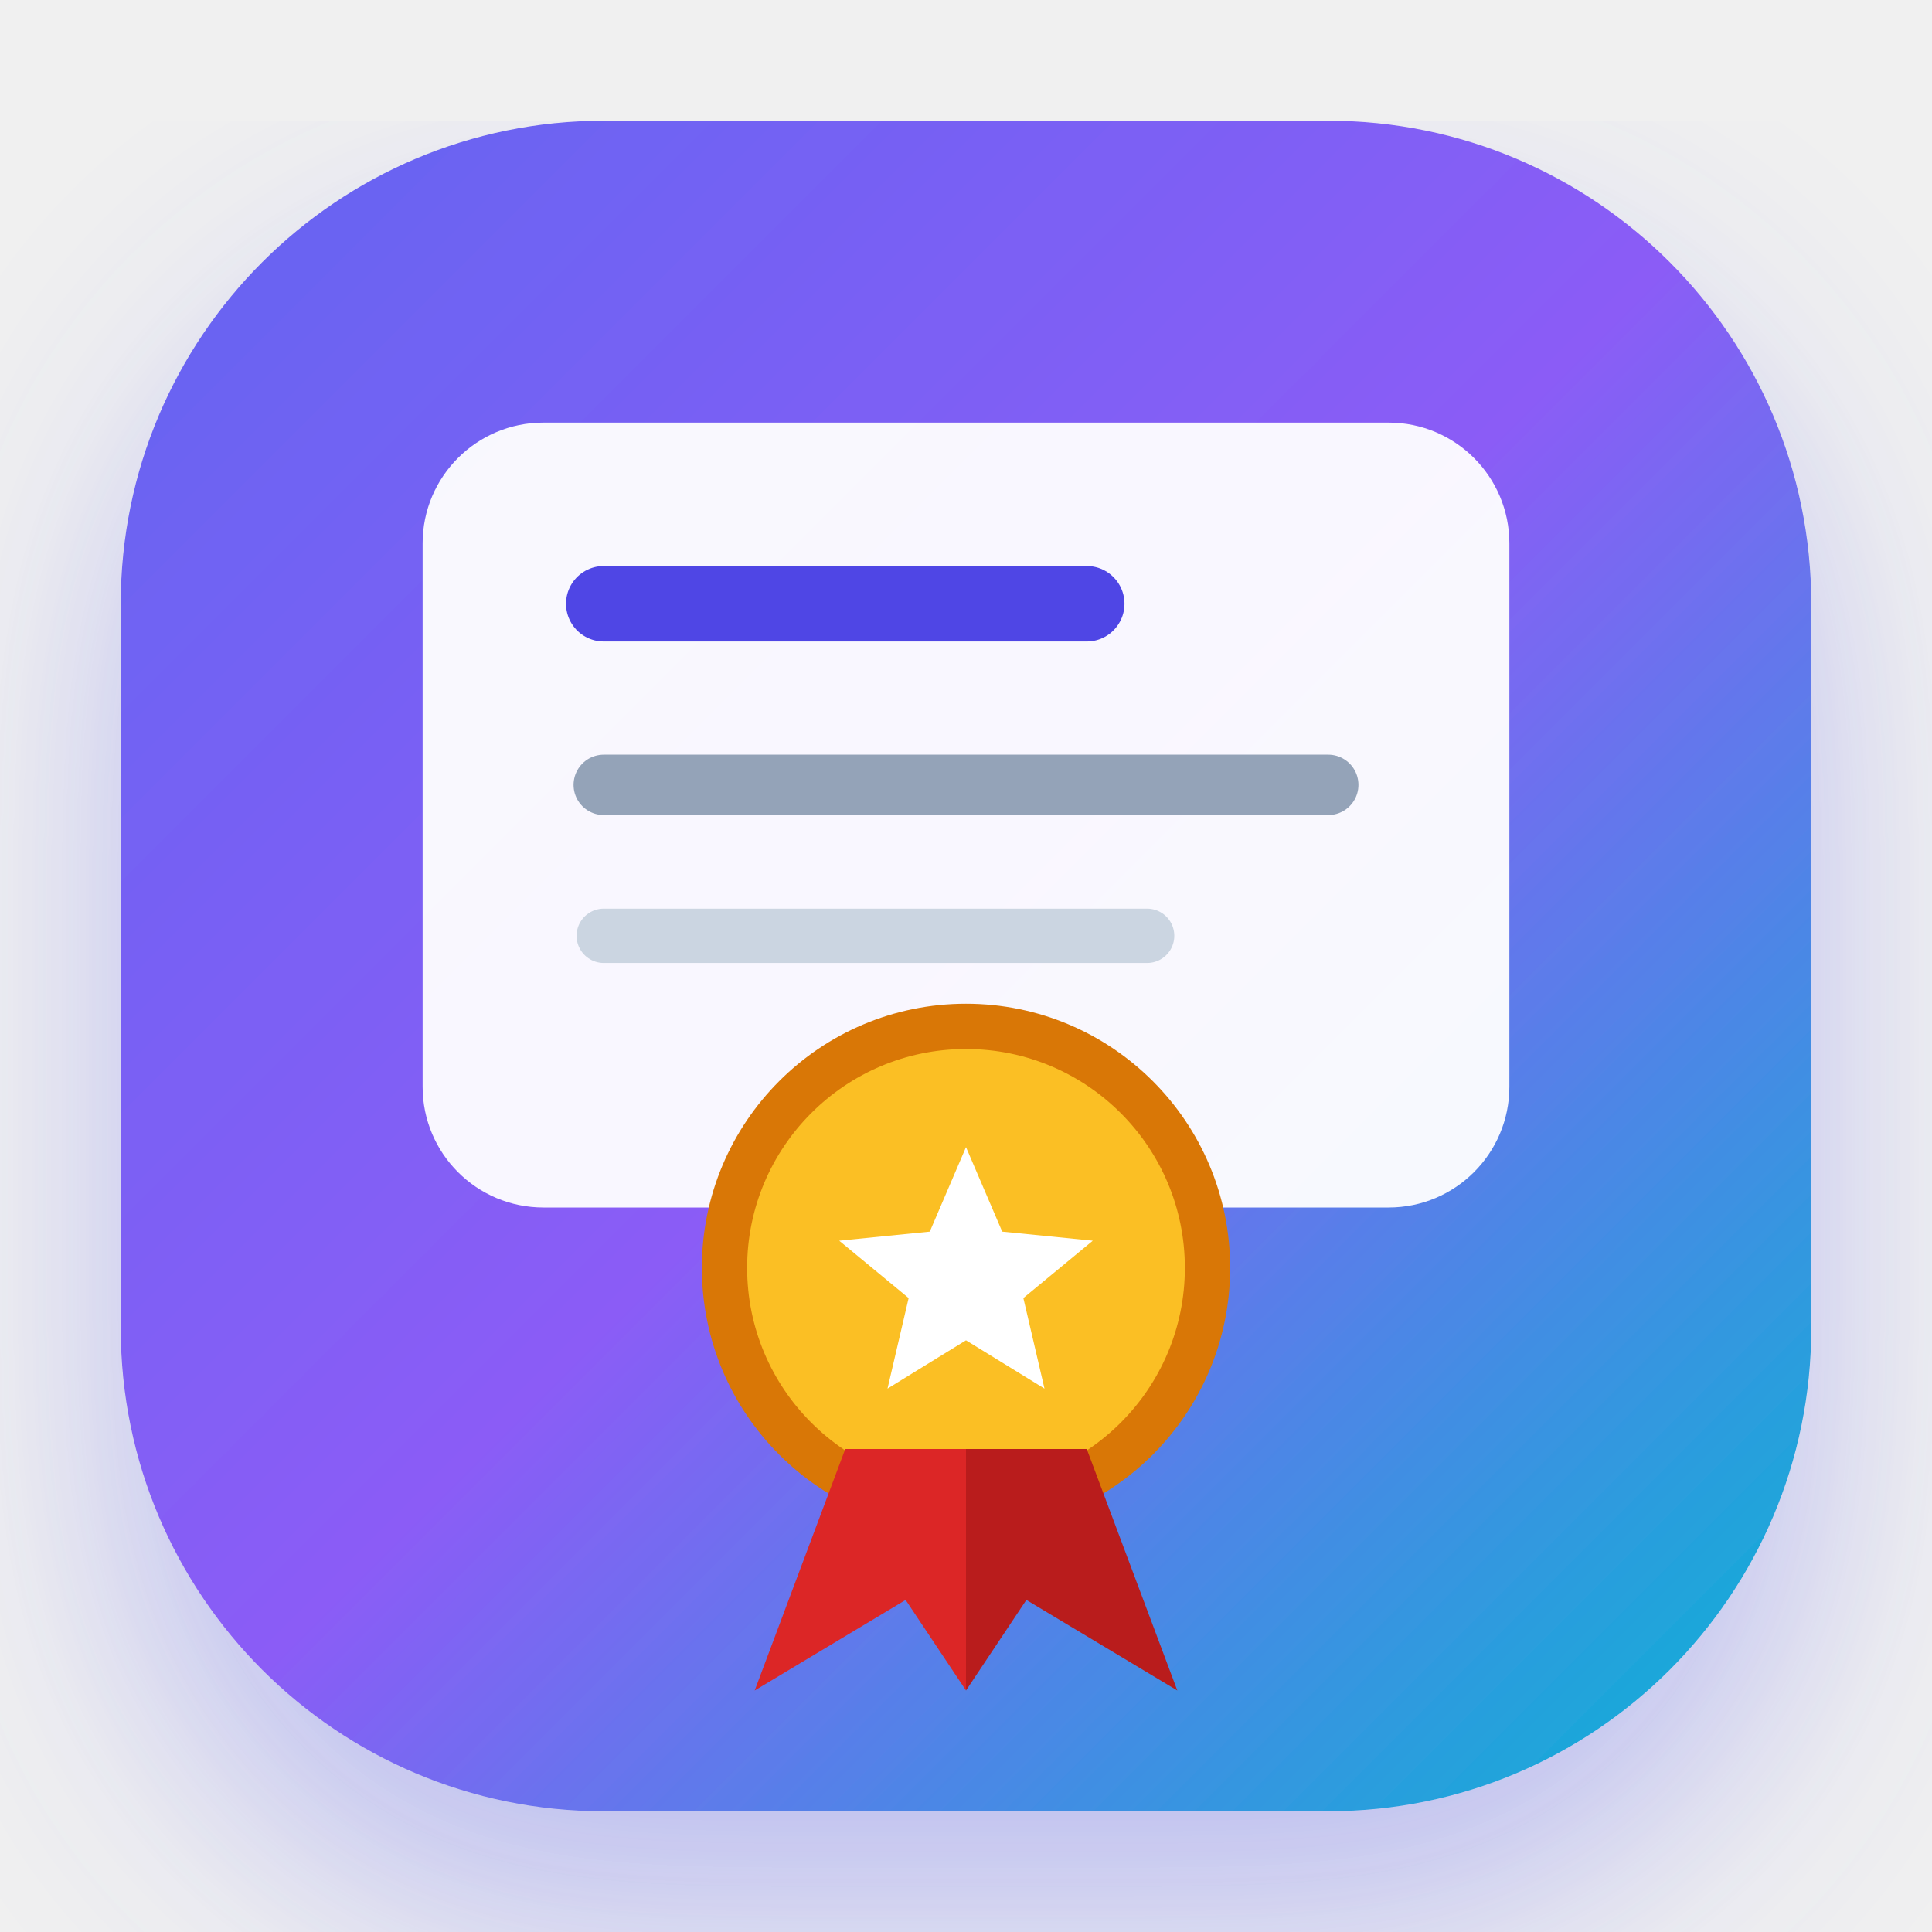
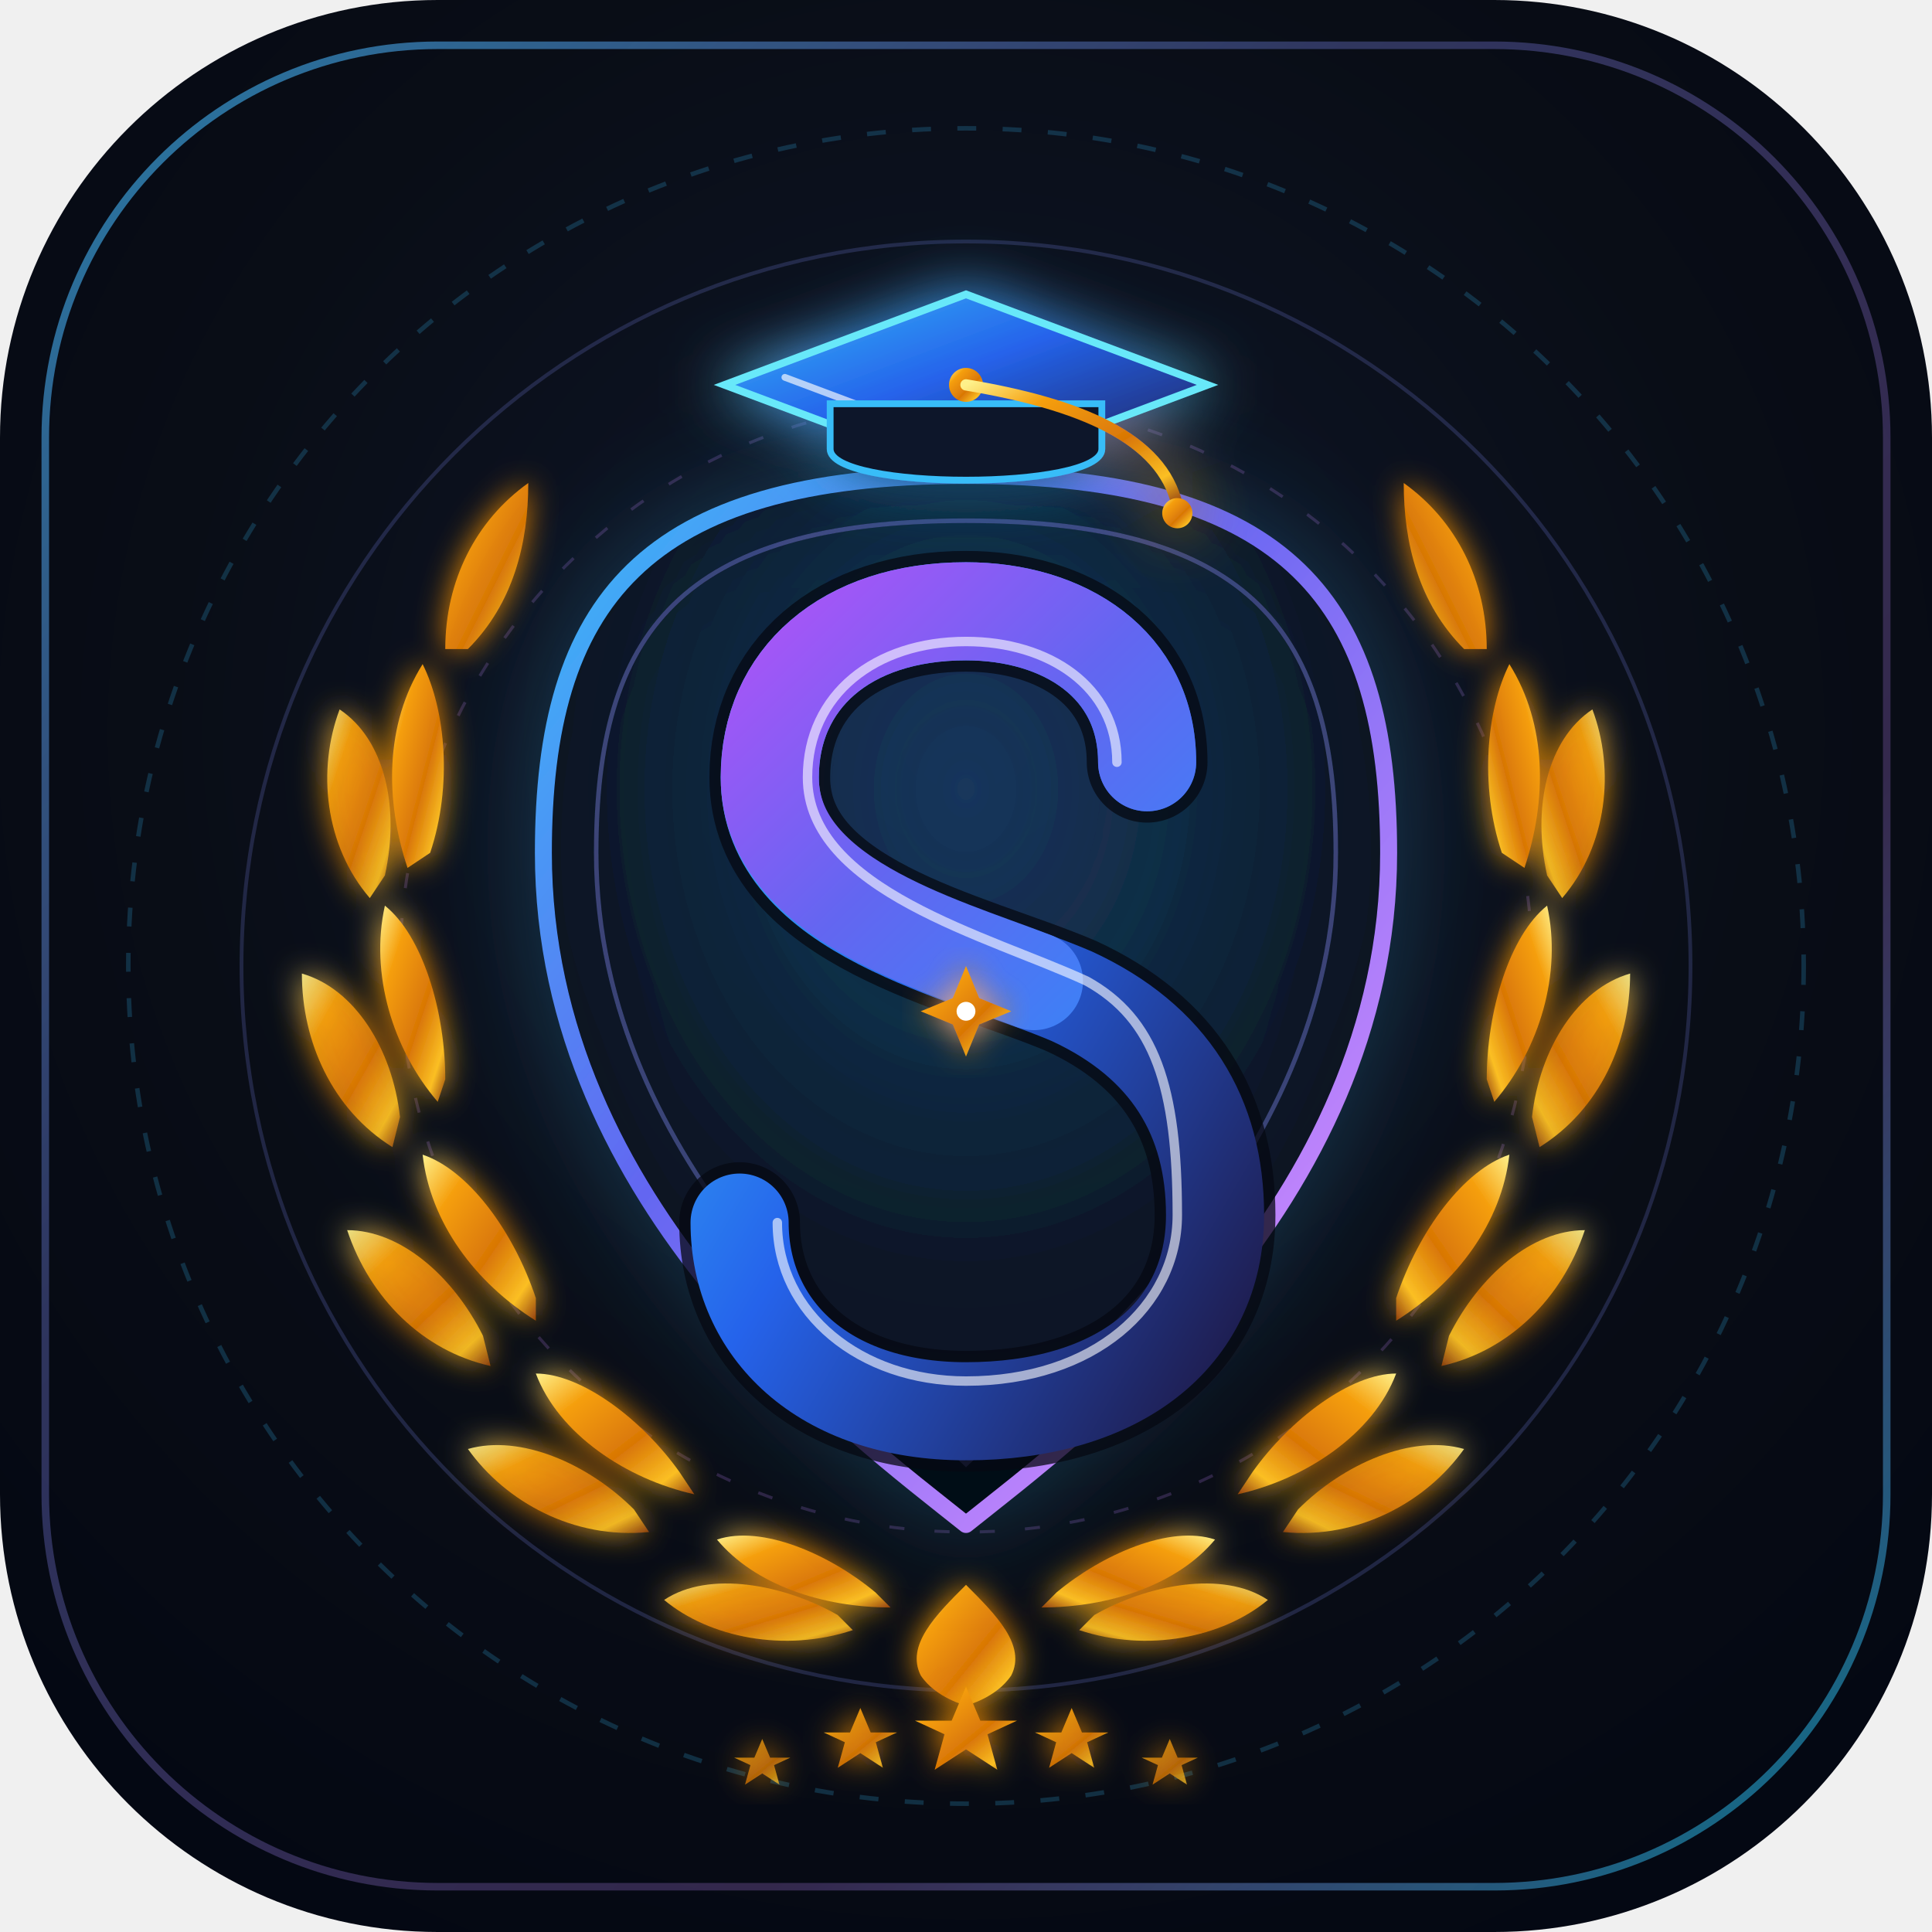
- <svg xmlns="http://www.w3.org/2000/svg" viewBox="0 0 64 64" fill="none">
+ <svg xmlns="http://www.w3.org/2000/svg" viewBox="0 0 512 512" width="100%" height="100%">
  <defs>
-     <linearGradient id="grad" x1="4" y1="4" x2="60" y2="60" gradientUnits="userSpaceOnUse">
-       <stop offset="0%" stop-color="#6366f1" />
-       <stop offset="50%" stop-color="#8b5cf6" />
-       <stop offset="100%" stop-color="#06b6d4" />
+     <radialGradient id="bgGrad" cx="50%" cy="38%" r="75%">
+       <stop offset="0%" stop-color="#0f172a" />
+       <stop offset="55%" stop-color="#090d16" />
+       <stop offset="100%" stop-color="#030712" />
+     </radialGradient>
+     <linearGradient id="squircleRim" x1="0%" y1="0%" x2="100%" y2="100%">
+       <stop offset="0%" stop-color="#38bdf8" stop-opacity="0.8" />
+       <stop offset="35%" stop-color="#818cf8" stop-opacity="0.4" />
+       <stop offset="70%" stop-color="#c084fc" stop-opacity="0.3" />
+       <stop offset="100%" stop-color="#06b6d4" stop-opacity="0.8" />
    </linearGradient>
-     <filter id="shadow" x="-10%" y="-10%" width="130%" height="130%">
-       <feDropShadow dx="0" dy="4" stdDeviation="4" flood-color="#6366f1" flood-opacity="0.35" />
+     <linearGradient id="goldGrad" x1="0%" y1="0%" x2="100%" y2="100%">
+       <stop offset="0%" stop-color="#fef08a" />
+       <stop offset="25%" stop-color="#f59e0b" />
+       <stop offset="60%" stop-color="#d97706" />
+       <stop offset="85%" stop-color="#fbbf24" />
+       <stop offset="100%" stop-color="#92400e" />
+     </linearGradient>
+     <linearGradient id="cyanBlueGrad" x1="0%" y1="0%" x2="100%" y2="100%">
+       <stop offset="0%" stop-color="#38bdf8" />
+       <stop offset="45%" stop-color="#2563eb" />
+       <stop offset="100%" stop-color="#1e1b4b" />
+     </linearGradient>
+     <linearGradient id="violetIndigoGrad" x1="0%" y1="0%" x2="100%" y2="100%">
+       <stop offset="0%" stop-color="#a855f7" />
+       <stop offset="50%" stop-color="#6366f1" />
+       <stop offset="100%" stop-color="#3b82f6" />
+     </linearGradient>
+     <linearGradient id="shieldBorderGrad" x1="0%" y1="0%" x2="100%" y2="100%">
+       <stop offset="0%" stop-color="#38bdf8" />
+       <stop offset="40%" stop-color="#6366f1" />
+       <stop offset="80%" stop-color="#c084fc" />
+       <stop offset="100%" stop-color="#f59e0b" />
+     </linearGradient>
+     <radialGradient id="shieldInfill" cx="50%" cy="30%" r="70%">
+       <stop offset="0%" stop-color="#172554" stop-opacity="0.75" />
+       <stop offset="60%" stop-color="#0b1120" stop-opacity="0.95" />
+       <stop offset="100%" stop-color="#030712" />
+     </radialGradient>
+     <filter id="mainShadow" x="-20%" y="-20%" width="140%" height="140%">
+       <feDropShadow dx="0" dy="16" stdDeviation="22" flood-color="#000000" flood-opacity="0.9" />
+       <feDropShadow dx="0" dy="0" stdDeviation="14" flood-color="#38bdf8" flood-opacity="0.25" />
+     </filter>
+     <filter id="goldGlow" x="-20%" y="-20%" width="140%" height="140%">
+       <feGaussianBlur stdDeviation="4" result="blur" />
+       <feComposite in="SourceGraphic" in2="blur" operator="over" />
+     </filter>
+     <filter id="softGlow" x="-30%" y="-30%" width="160%" height="160%">
+       <feGaussianBlur stdDeviation="8" result="blur" />
+       <feMerge>
+         <feMergeNode in="blur" />
+         <feMergeNode in="SourceGraphic" />
+       </feMerge>
    </filter>
  </defs>
-   <rect x="4" y="4" width="56" height="56" rx="16" fill="url(#grad)" filter="url(#shadow)" />
-   <rect x="14" y="14" width="36" height="26" rx="4" fill="#ffffff" fill-opacity="0.95" />
-   <line x1="20" y1="20" x2="36" y2="20" stroke="#4f46e5" stroke-width="2.5" stroke-linecap="round" />
-   <line x1="20" y1="26" x2="44" y2="26" stroke="#94a3b8" stroke-width="2" stroke-linecap="round" />
-   <line x1="20" y1="31" x2="38" y2="31" stroke="#cbd5e1" stroke-width="1.8" stroke-linecap="round" />
-   <circle cx="32" cy="42" r="8" fill="#fbbf24" stroke="#d97706" stroke-width="1.5" />
-   <path d="M28 48 L25 56 L30 53 L32 56 L32 48" fill="#dc2626" />
-   <path d="M36 48 L39 56 L34 53 L32 56 L32 48" fill="#b91c1c" />
-   <polygon points="32,38 33.2,40.8 36.2,41.1 33.9,43 34.6,46 32,44.4 29.4,46 30.1,43 27.8,41.1 30.8,40.8" fill="#ffffff" />
+   <rect width="512" height="512" rx="116" fill="url(#bgGrad)" />
+   <rect x="12" y="12" width="488" height="488" rx="104" fill="none" stroke="url(#squircleRim)" stroke-width="2" opacity="0.8" />
+   <g opacity="0.2">
+     <circle cx="256" cy="256" r="222" fill="none" stroke="#38bdf8" stroke-width="1.2" stroke-dasharray="5 7" />
+     <circle cx="256" cy="256" r="192" fill="none" stroke="#818cf8" stroke-width="1" />
+     <circle cx="256" cy="256" r="150" fill="none" stroke="#c084fc" stroke-width="0.8" stroke-dasharray="4 8" />
+   </g>
+   <g id="laurelWreath" filter="url(#goldGlow)">
+     <path d="M 256, 420 C 248, 428 240, 436 244, 444 C 248, 450 256, 452 256, 452 C 256, 452 264, 450 268, 444 C 272, 436 264, 428 256, 420 Z" fill="url(#goldGrad)" />
+     <g>
+       <path d="M 236, 426 C 218, 426 200, 420 190, 408 C 202, 404 220, 412 232, 422 Z" fill="url(#goldGrad)" />
+       <path d="M 226, 432 C 208, 438 188, 434 176, 424 C 188, 416 208, 420 222, 428 Z" fill="url(#goldGrad)" opacity="0.9" />
+       <path d="M 184, 396 C 166, 392 148, 380 142, 364 C 154, 364 170, 376 180, 390 Z" fill="url(#goldGrad)" />
+       <path d="M 172, 406 C 152, 408 134, 398 124, 384 C 138, 380 156, 388 168, 400 Z" fill="url(#goldGrad)" opacity="0.9" />
+       <path d="M 142, 350 C 126, 340 114, 324 112, 306 C 124, 310 136, 326 142, 344 Z" fill="url(#goldGrad)" />
+       <path d="M 130, 362 C 112, 358 98, 344 92, 326 C 106, 326 120, 338 128, 354 Z" fill="url(#goldGrad)" opacity="0.9" />
+       <path d="M 116, 292 C 104, 278 98, 258 102, 240 C 112, 248 118, 268 118, 286 Z" fill="url(#goldGrad)" />
+       <path d="M 104, 304 C 88, 294 80, 276 80, 258 C 94, 262 104, 278 106, 296 Z" fill="url(#goldGrad)" opacity="0.9" />
+       <path d="M 108, 230 C 102, 212 102, 192 112, 176 C 118, 188 120, 208 114, 226 Z" fill="url(#goldGrad)" />
+       <path d="M 98, 238 C 86, 224 84, 204 90, 188 C 102, 196 106, 214 102, 232 Z" fill="url(#goldGrad)" opacity="0.9" />
+       <path d="M 118, 172 C 118, 154 126, 138 140, 128 C 140, 144 136, 160 124, 172 Z" fill="url(#goldGrad)" />
+     </g>
+     <g transform="translate(512, 0) scale(-1, 1)">
+       <path d="M 236, 426 C 218, 426 200, 420 190, 408 C 202, 404 220, 412 232, 422 Z" fill="url(#goldGrad)" />
+       <path d="M 226, 432 C 208, 438 188, 434 176, 424 C 188, 416 208, 420 222, 428 Z" fill="url(#goldGrad)" opacity="0.9" />
+       <path d="M 184, 396 C 166, 392 148, 380 142, 364 C 154, 364 170, 376 180, 390 Z" fill="url(#goldGrad)" />
+       <path d="M 172, 406 C 152, 408 134, 398 124, 384 C 138, 380 156, 388 168, 400 Z" fill="url(#goldGrad)" opacity="0.9" />
+       <path d="M 142, 350 C 126, 340 114, 324 112, 306 C 124, 310 136, 326 142, 344 Z" fill="url(#goldGrad)" />
+       <path d="M 130, 362 C 112, 358 98, 344 92, 326 C 106, 326 120, 338 128, 354 Z" fill="url(#goldGrad)" opacity="0.9" />
+       <path d="M 116, 292 C 104, 278 98, 258 102, 240 C 112, 248 118, 268 118, 286 Z" fill="url(#goldGrad)" />
+       <path d="M 104, 304 C 88, 294 80, 276 80, 258 C 94, 262 104, 278 106, 296 Z" fill="url(#goldGrad)" opacity="0.9" />
+       <path d="M 108, 230 C 102, 212 102, 192 112, 176 C 118, 188 120, 208 114, 226 Z" fill="url(#goldGrad)" />
+       <path d="M 98, 238 C 86, 224 84, 204 90, 188 C 102, 196 106, 214 102, 232 Z" fill="url(#goldGrad)" opacity="0.9" />
+       <path d="M 118, 172 C 118, 154 126, 138 140, 128 C 140, 144 136, 160 124, 172 Z" fill="url(#goldGrad)" />
+     </g>
+   </g>
+   <g filter="url(#mainShadow)">
+     <path d="M 256, 126               C 342, 126 368, 160 368, 226               C 368, 320 286, 380 256, 404               C 226, 380 144, 320 144, 226               C 144, 160 170, 126 256, 126 Z" fill="url(#shieldInfill)" stroke="url(#shieldBorderGrad)" stroke-width="4.5" stroke-linejoin="round" />
+     <path d="M 256, 138               C 332, 138 354, 168 354, 226               C 354, 310 280, 365 256, 388               C 232, 365 158, 310 158, 226               C 158, 168 180, 138 256, 138 Z" fill="none" stroke="#818cf8" stroke-width="1.2" opacity="0.4" />
+   </g>
+   <g id="monogram" transform="translate(0, 12)">
+     <path d="M 304, 190              C 304, 164 282, 150 256, 150              C 224, 150 204, 168 204, 194              C 204, 230 256, 240 284, 252              C 310, 264 322, 284 322, 310              C 322, 342 296, 362 256, 362              C 218, 362 196, 340 196, 312" fill="none" stroke="#050811" stroke-width="32" stroke-linecap="round" stroke-linejoin="round" opacity="0.75" />
+     <path d="M 304, 190              C 304, 164 282, 150 256, 150              C 224, 150 204, 168 204, 194              C 204, 230 256, 240 284, 252              C 310, 264 322, 284 322, 310              C 322, 342 296, 362 256, 362              C 218, 362 196, 340 196, 312" fill="none" stroke="url(#cyanBlueGrad)" stroke-width="26" stroke-linecap="round" stroke-linejoin="round" />
+     <path d="M 304, 190              C 304, 164 282, 150 256, 150              C 224, 150 204, 168 204, 194              C 204, 226 248, 238 274, 248" fill="none" stroke="url(#violetIndigoGrad)" stroke-width="26" stroke-linecap="round" />
+     <path d="M 296, 190              C 296, 170 278, 158 256, 158              C 232, 158 214, 172 214, 194              C 214, 224 262, 236 288, 248              C 306, 258 312, 276 312, 310              C 312, 334 290, 354 256, 354              C 228, 354 206, 336 206, 312" fill="none" stroke="#ffffff" stroke-width="2.5" stroke-linecap="round" opacity="0.6" />
+     <g transform="translate(256, 256)" filter="url(#goldGlow)">
+       <polygon points="0,-12 3.5,-3.5 12,0 3.5,3.5 0,12 -3.5,3.5 -12,0 -3.5,-3.5" fill="url(#goldGrad)" />
+       <circle cx="0" cy="0" r="2.5" fill="#ffffff" />
+     </g>
+   </g>
+   <g id="mortarboard" transform="translate(256, 102)" filter="url(#softGlow)">
+     <polygon points="0,-24 64,0 0,24 -64,0" fill="url(#cyanBlueGrad)" stroke="#67e8f9" stroke-width="2" />
+     <line x1="-48" y1="-2" x2="0" y2="16" stroke="#ffffff" stroke-width="1.8" stroke-linecap="round" opacity="0.65" />
+     <path d="M -36, 5 L -36, 17 C -36, 28 36, 28 36, 17 L 36, 5 Z" fill="#0f172a" stroke="#38bdf8" stroke-width="1.8" />
+     <circle cx="0" cy="0" r="4.5" fill="url(#goldGrad)" />
+     <path d="M 0, 0 C 30, 5 52, 14 56, 32" fill="none" stroke="url(#goldGrad)" stroke-width="3" stroke-linecap="round" />
+     <circle cx="56" cy="34" r="4" fill="url(#goldGrad)" />
+   </g>
+   <g id="stars" transform="translate(256, 460)" filter="url(#goldGlow)">
+     <polygon points="0,-13 3.8,-4 13.5,-4 5.7,-0.4 8.3,9 0,3.6 -8.3,9 -5.7,-0.4 -13.5,-4 -3.8,-4" fill="url(#goldGrad)" />
+     <polygon transform="translate(-28, 2) scale(0.72)" points="0,-13 3.8,-4 13.5,-4 5.7,-0.4 8.3,9 0,3.6 -8.3,9 -5.7,-0.4 -13.5,-4 -3.8,-4" fill="url(#goldGrad)" opacity="0.9" />
+     <polygon transform="translate(-54, 8) scale(0.55)" points="0,-13 3.8,-4 13.5,-4 5.7,-0.4 8.3,9 0,3.6 -8.3,9 -5.7,-0.4 -13.5,-4 -3.8,-4" fill="url(#goldGrad)" opacity="0.75" />
+     <polygon transform="translate(28, 2) scale(0.72)" points="0,-13 3.8,-4 13.5,-4 5.7,-0.4 8.3,9 0,3.6 -8.3,9 -5.7,-0.4 -13.5,-4 -3.8,-4" fill="url(#goldGrad)" opacity="0.9" />
+     <polygon transform="translate(54, 8) scale(0.55)" points="0,-13 3.8,-4 13.5,-4 5.7,-0.4 8.3,9 0,3.6 -8.3,9 -5.7,-0.4 -13.5,-4 -3.8,-4" fill="url(#goldGrad)" opacity="0.75" />
+   </g>
</svg>
